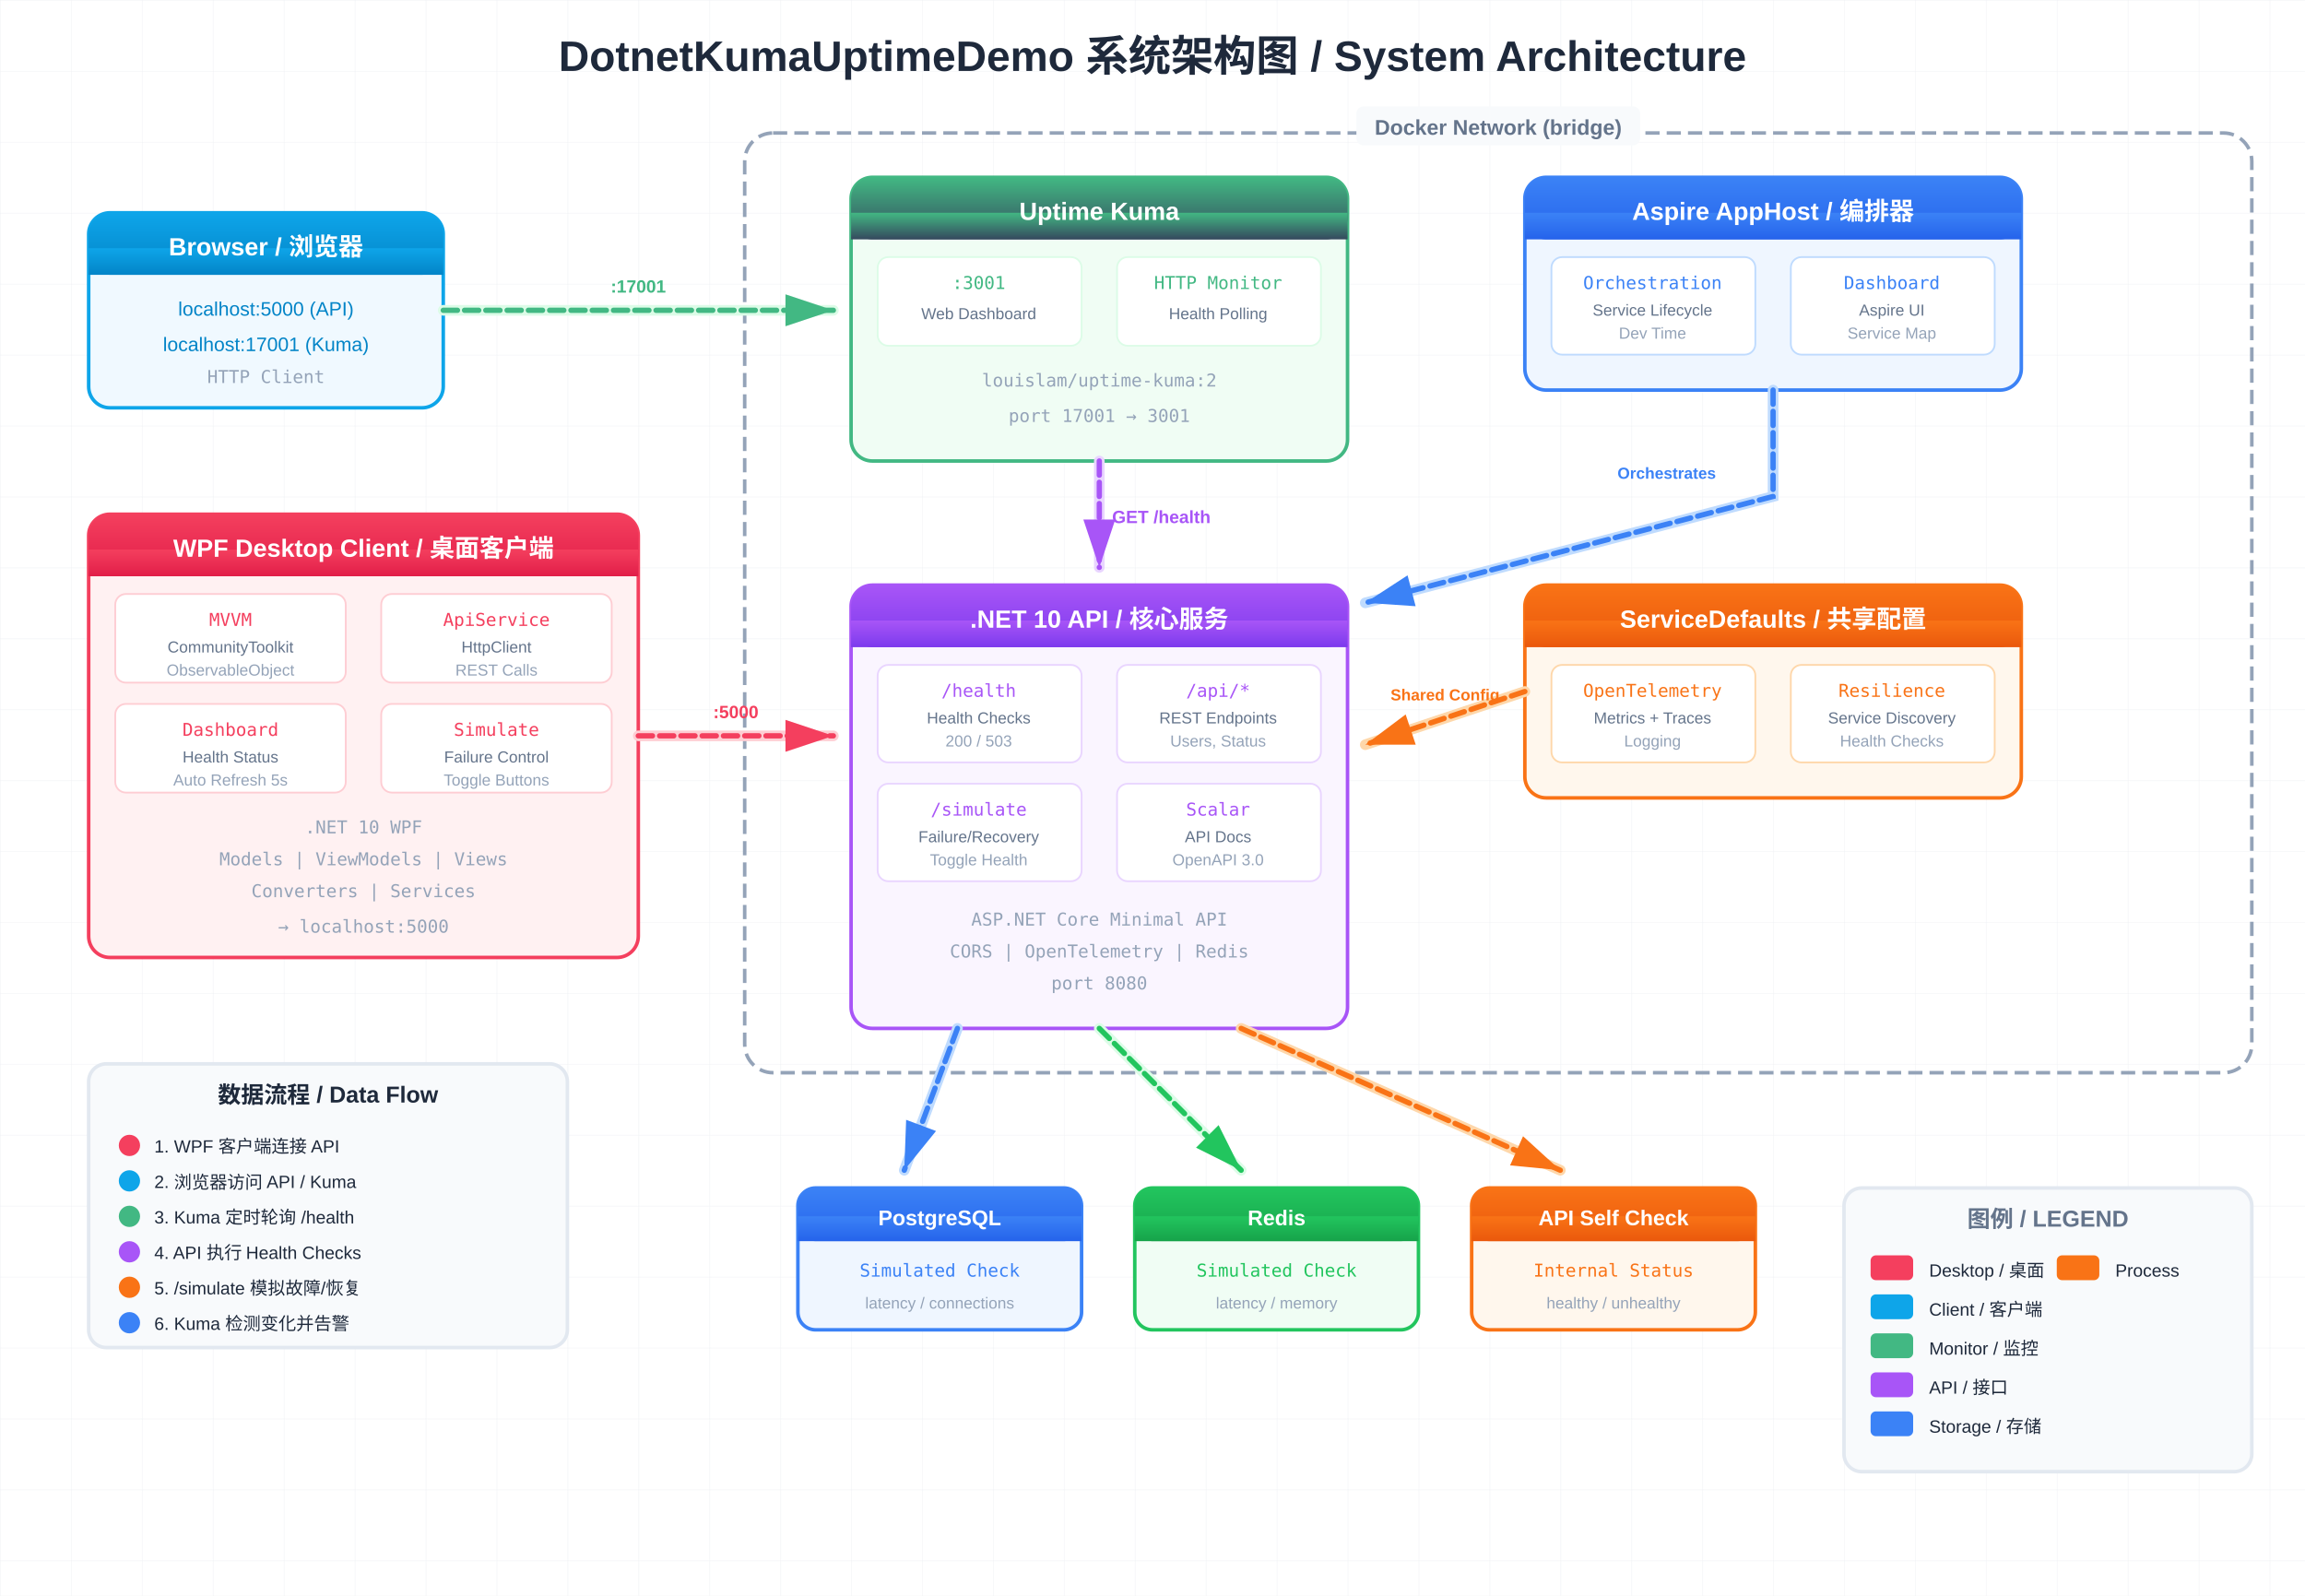
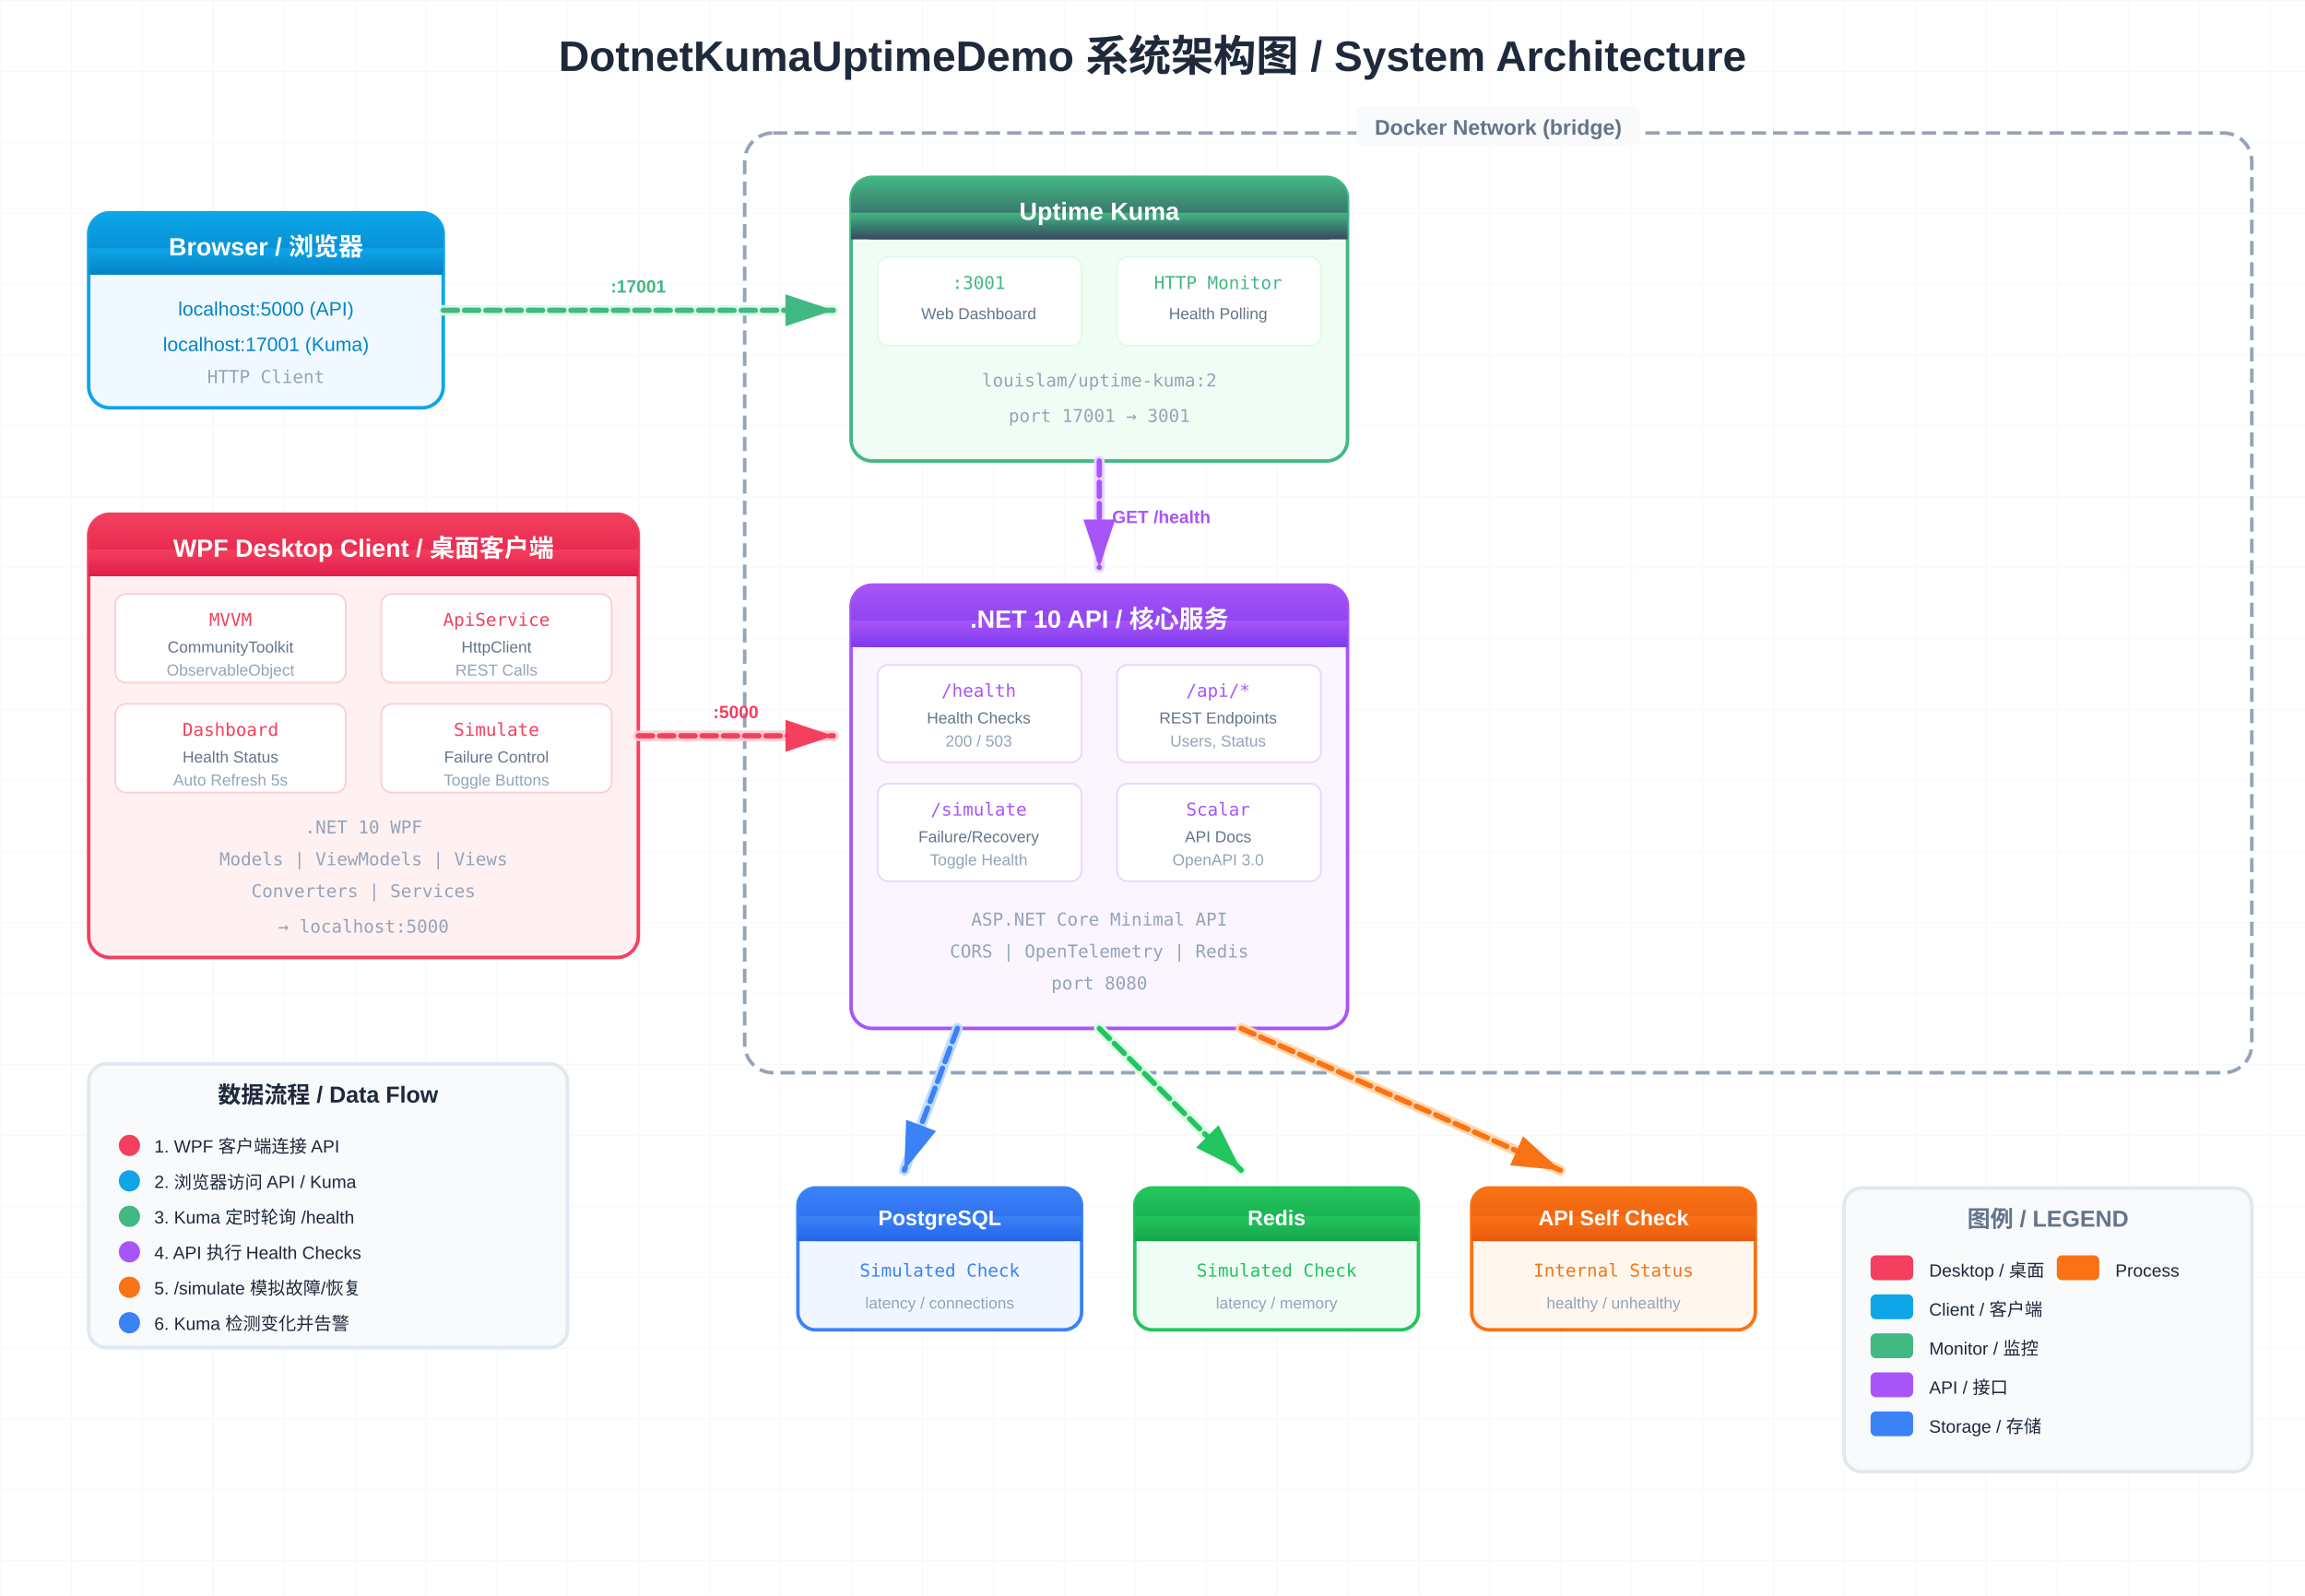
<svg xmlns="http://www.w3.org/2000/svg" viewBox="0 0 1300 900" width="1300" height="900">
  <defs>
    <linearGradient id="greenGradient" x1="0%" y1="0%" x2="0%" y2="100%">
      <stop offset="0%" style="stop-color:#22c55e;stop-opacity:1" />
      <stop offset="100%" style="stop-color:#16a34a;stop-opacity:1" />
    </linearGradient>
    <linearGradient id="orangeGradient" x1="0%" y1="0%" x2="0%" y2="100%">
      <stop offset="0%" style="stop-color:#f97316;stop-opacity:1" />
      <stop offset="100%" style="stop-color:#ea580c;stop-opacity:1" />
    </linearGradient>
    <linearGradient id="blueGradient" x1="0%" y1="0%" x2="0%" y2="100%">
      <stop offset="0%" style="stop-color:#3b82f6;stop-opacity:1" />
      <stop offset="100%" style="stop-color:#2563eb;stop-opacity:1" />
    </linearGradient>
    <linearGradient id="purpleGradient" x1="0%" y1="0%" x2="0%" y2="100%">
      <stop offset="0%" style="stop-color:#a855f7;stop-opacity:1" />
      <stop offset="100%" style="stop-color:#7c3aed;stop-opacity:1" />
    </linearGradient>
    <linearGradient id="tealGradient" x1="0%" y1="0%" x2="0%" y2="100%">
      <stop offset="0%" style="stop-color:#42b883;stop-opacity:1" />
      <stop offset="100%" style="stop-color:#35495e;stop-opacity:1" />
    </linearGradient>
    <linearGradient id="skyGradient" x1="0%" y1="0%" x2="0%" y2="100%">
      <stop offset="0%" style="stop-color:#0ea5e9;stop-opacity:1" />
      <stop offset="100%" style="stop-color:#0284c7;stop-opacity:1" />
    </linearGradient>
    <linearGradient id="roseGradient" x1="0%" y1="0%" x2="0%" y2="100%">
      <stop offset="0%" style="stop-color:#f43f5e;stop-opacity:1" />
      <stop offset="100%" style="stop-color:#e11d48;stop-opacity:1" />
    </linearGradient>
    <marker id="arrowGreen" markerWidth="10" markerHeight="10" refX="9" refY="3" orient="auto" markerUnits="strokeWidth">
      <path d="M0,0 L0,6 L9,3 z" fill="#22c55e" />
    </marker>
    <marker id="arrowOrange" markerWidth="10" markerHeight="10" refX="9" refY="3" orient="auto" markerUnits="strokeWidth">
      <path d="M0,0 L0,6 L9,3 z" fill="#f97316" />
    </marker>
    <marker id="arrowBlue" markerWidth="10" markerHeight="10" refX="9" refY="3" orient="auto" markerUnits="strokeWidth">
      <path d="M0,0 L0,6 L9,3 z" fill="#3b82f6" />
    </marker>
    <marker id="arrowPurple" markerWidth="10" markerHeight="10" refX="9" refY="3" orient="auto" markerUnits="strokeWidth">
      <path d="M0,0 L0,6 L9,3 z" fill="#a855f7" />
    </marker>
    <marker id="arrowTeal" markerWidth="10" markerHeight="10" refX="9" refY="3" orient="auto" markerUnits="strokeWidth">
      <path d="M0,0 L0,6 L9,3 z" fill="#42b883" />
    </marker>
    <marker id="arrowSky" markerWidth="10" markerHeight="10" refX="9" refY="3" orient="auto" markerUnits="strokeWidth">
      <path d="M0,0 L0,6 L9,3 z" fill="#0ea5e9" />
    </marker>
    <marker id="arrowRose" markerWidth="10" markerHeight="10" refX="9" refY="3" orient="auto" markerUnits="strokeWidth">
      <path d="M0,0 L0,6 L9,3 z" fill="#f43f5e" />
    </marker>
  </defs>
  <style>
    .flow-line-green { stroke-dasharray: 8, 4; animation: dash-flow-green 0.5s linear infinite; }
    .flow-line-orange { stroke-dasharray: 8, 4; animation: dash-flow-orange 0.5s linear infinite; }
    .flow-line-blue { stroke-dasharray: 8, 4; animation: dash-flow-blue 0.5s linear infinite; }
    .flow-line-purple { stroke-dasharray: 8, 4; animation: dash-flow-purple 0.5s linear infinite; }
    .flow-line-teal { stroke-dasharray: 8, 4; animation: dash-flow-teal 0.5s linear infinite; }
    .flow-line-sky { stroke-dasharray: 8, 4; animation: dash-flow-sky 0.5s linear infinite; }
    .flow-line-rose { stroke-dasharray: 8, 4; animation: dash-flow-rose 0.5s linear infinite; }

    @keyframes dash-flow-green { to { stroke-dashoffset: -12; } }
    @keyframes dash-flow-orange { to { stroke-dashoffset: -12; } }
    @keyframes dash-flow-blue { to { stroke-dashoffset: -12; } }
    @keyframes dash-flow-purple { to { stroke-dashoffset: -12; } }
    @keyframes dash-flow-teal { to { stroke-dashoffset: -12; } }
    @keyframes dash-flow-sky { to { stroke-dashoffset: -12; } }
    @keyframes dash-flow-rose { to { stroke-dashoffset: -12; } }
  </style>
  <rect width="1300" height="900" fill="#ffffff" />
  <g opacity="0.15">
    <pattern id="grid" width="40" height="40" patternUnits="userSpaceOnUse">
      <path d="M 40 0 L 0 0 0 40" fill="none" stroke="#94a3b8" stroke-width="0.5" />
    </pattern>
    <rect width="1300" height="900" fill="url(#grid)" />
  </g>
  <g transform="translate(650, 40)">
    <text x="0" y="0" text-anchor="middle" font-family="Arial, sans-serif" font-size="24" font-weight="bold" fill="#1e293b">DotnetKumaUptimeDemo 系统架构图 / System Architecture</text>
  </g>
  <rect x="420" y="75" width="850" height="530" rx="16" fill="none" stroke="#94a3b8" stroke-width="2" stroke-dasharray="8,4" />
  <g transform="translate(845, 72)">
    <rect x="-80" y="-12" width="160" height="22" rx="4" fill="#f8fafc" />
    <text x="0" y="4" text-anchor="middle" font-family="Arial, sans-serif" font-size="12" fill="#64748b" font-weight="bold">Docker Network (bridge)</text>
  </g>
  <g transform="translate(50, 120)">
    <rect x="0" y="0" width="200" height="110" rx="12" fill="#f0f9ff" stroke="#0ea5e9" stroke-width="2" />
    <rect x="0" y="0" width="200" height="35" rx="12" fill="url(#skyGradient)" />
    <rect x="0" y="20" width="200" height="15" fill="url(#skyGradient)" />
    <text x="100" y="24" text-anchor="middle" font-family="Arial, sans-serif" font-size="14" font-weight="bold" fill="#ffffff">Browser / 浏览器</text>
    <text x="100" y="58" text-anchor="middle" font-family="Arial, sans-serif" font-size="11" fill="#0284c7">localhost:5000 (API)</text>
    <text x="100" y="78" text-anchor="middle" font-family="Arial, sans-serif" font-size="11" fill="#0284c7">localhost:17001 (Kuma)</text>
    <text x="100" y="96" text-anchor="middle" font-family="monospace" font-size="10" fill="#94a3b8">HTTP Client</text>
  </g>
  <g transform="translate(50, 290)">
    <rect x="0" y="0" width="310" height="250" rx="12" fill="#fff1f2" stroke="#f43f5e" stroke-width="2" />
    <rect x="0" y="0" width="310" height="35" rx="12" fill="url(#roseGradient)" />
    <rect x="0" y="20" width="310" height="15" fill="url(#roseGradient)" />
    <text x="155" y="24" text-anchor="middle" font-family="Arial, sans-serif" font-size="14" font-weight="bold" fill="#ffffff">WPF Desktop Client / 桌面客户端</text>
    <g transform="translate(15, 45)">
      <rect x="0" y="0" width="130" height="50" rx="6" fill="#ffffff" stroke="#fecdd3" stroke-width="1" />
      <text x="65" y="18" text-anchor="middle" font-family="monospace" font-size="10" fill="#f43f5e">MVVM</text>
      <text x="65" y="33" text-anchor="middle" font-family="Arial, sans-serif" font-size="9" fill="#64748b">CommunityToolkit</text>
      <text x="65" y="46" text-anchor="middle" font-family="Arial, sans-serif" font-size="9" fill="#94a3b8">ObservableObject</text>
    </g>
    <g transform="translate(165, 45)">
      <rect x="0" y="0" width="130" height="50" rx="6" fill="#ffffff" stroke="#fecdd3" stroke-width="1" />
      <text x="65" y="18" text-anchor="middle" font-family="monospace" font-size="10" fill="#f43f5e">ApiService</text>
      <text x="65" y="33" text-anchor="middle" font-family="Arial, sans-serif" font-size="9" fill="#64748b">HttpClient</text>
      <text x="65" y="46" text-anchor="middle" font-family="Arial, sans-serif" font-size="9" fill="#94a3b8">REST Calls</text>
    </g>
    <g transform="translate(15, 107)">
      <rect x="0" y="0" width="130" height="50" rx="6" fill="#ffffff" stroke="#fecdd3" stroke-width="1" />
      <text x="65" y="18" text-anchor="middle" font-family="monospace" font-size="10" fill="#f43f5e">Dashboard</text>
      <text x="65" y="33" text-anchor="middle" font-family="Arial, sans-serif" font-size="9" fill="#64748b">Health Status</text>
      <text x="65" y="46" text-anchor="middle" font-family="Arial, sans-serif" font-size="9" fill="#94a3b8">Auto Refresh 5s</text>
    </g>
    <g transform="translate(165, 107)">
      <rect x="0" y="0" width="130" height="50" rx="6" fill="#ffffff" stroke="#fecdd3" stroke-width="1" />
      <text x="65" y="18" text-anchor="middle" font-family="monospace" font-size="10" fill="#f43f5e">Simulate</text>
      <text x="65" y="33" text-anchor="middle" font-family="Arial, sans-serif" font-size="9" fill="#64748b">Failure Control</text>
      <text x="65" y="46" text-anchor="middle" font-family="Arial, sans-serif" font-size="9" fill="#94a3b8">Toggle Buttons</text>
    </g>
    <text x="155" y="180" text-anchor="middle" font-family="monospace" font-size="10" fill="#94a3b8">.NET 10 WPF</text>
    <text x="155" y="198" text-anchor="middle" font-family="monospace" font-size="10" fill="#94a3b8">Models | ViewModels | Views</text>
    <text x="155" y="216" text-anchor="middle" font-family="monospace" font-size="10" fill="#94a3b8">Converters | Services</text>
    <text x="155" y="236" text-anchor="middle" font-family="monospace" font-size="10" fill="#94a3b8">→ localhost:5000</text>
  </g>
  <g transform="translate(480, 100)">
    <rect x="0" y="0" width="280" height="160" rx="12" fill="#f0fdf4" stroke="#42b883" stroke-width="2" />
    <rect x="0" y="0" width="280" height="35" rx="12" fill="url(#tealGradient)" />
    <rect x="0" y="20" width="280" height="15" fill="url(#tealGradient)" />
    <text x="140" y="24" text-anchor="middle" font-family="Arial, sans-serif" font-size="14" font-weight="bold" fill="#ffffff">Uptime Kuma</text>
    <g transform="translate(15, 45)">
      <rect x="0" y="0" width="115" height="50" rx="6" fill="#ffffff" stroke="#dcfce7" stroke-width="1" />
      <text x="57" y="18" text-anchor="middle" font-family="monospace" font-size="10" fill="#42b883">:3001</text>
      <text x="57" y="35" text-anchor="middle" font-family="Arial, sans-serif" font-size="9" fill="#64748b">Web Dashboard</text>
    </g>
    <g transform="translate(150, 45)">
      <rect x="0" y="0" width="115" height="50" rx="6" fill="#ffffff" stroke="#dcfce7" stroke-width="1" />
      <text x="57" y="18" text-anchor="middle" font-family="monospace" font-size="10" fill="#42b883">HTTP Monitor</text>
      <text x="57" y="35" text-anchor="middle" font-family="Arial, sans-serif" font-size="9" fill="#64748b">Health Polling</text>
    </g>
    <text x="140" y="118" text-anchor="middle" font-family="monospace" font-size="10" fill="#94a3b8">louislam/uptime-kuma:2</text>
    <text x="140" y="138" text-anchor="middle" font-family="monospace" font-size="10" fill="#94a3b8">port 17001 → 3001</text>
  </g>
  <g transform="translate(480, 330)">
    <rect x="0" y="0" width="280" height="250" rx="12" fill="#faf5ff" stroke="#a855f7" stroke-width="2" />
    <rect x="0" y="0" width="280" height="35" rx="12" fill="url(#purpleGradient)" />
    <rect x="0" y="20" width="280" height="15" fill="url(#purpleGradient)" />
    <text x="140" y="24" text-anchor="middle" font-family="Arial, sans-serif" font-size="14" font-weight="bold" fill="#ffffff">.NET 10 API / 核心服务</text>
    <g transform="translate(15, 45)">
      <rect x="0" y="0" width="115" height="55" rx="6" fill="#ffffff" stroke="#e9d5ff" stroke-width="1" />
      <text x="57" y="18" text-anchor="middle" font-family="monospace" font-size="10" fill="#a855f7">/health</text>
      <text x="57" y="33" text-anchor="middle" font-family="Arial, sans-serif" font-size="9" fill="#64748b">Health Checks</text>
      <text x="57" y="46" text-anchor="middle" font-family="Arial, sans-serif" font-size="9" fill="#94a3b8">200 / 503</text>
    </g>
    <g transform="translate(150, 45)">
      <rect x="0" y="0" width="115" height="55" rx="6" fill="#ffffff" stroke="#e9d5ff" stroke-width="1" />
      <text x="57" y="18" text-anchor="middle" font-family="monospace" font-size="10" fill="#a855f7">/api/*</text>
      <text x="57" y="33" text-anchor="middle" font-family="Arial, sans-serif" font-size="9" fill="#64748b">REST Endpoints</text>
      <text x="57" y="46" text-anchor="middle" font-family="Arial, sans-serif" font-size="9" fill="#94a3b8">Users, Status</text>
    </g>
    <g transform="translate(15, 112)">
      <rect x="0" y="0" width="115" height="55" rx="6" fill="#ffffff" stroke="#e9d5ff" stroke-width="1" />
      <text x="57" y="18" text-anchor="middle" font-family="monospace" font-size="10" fill="#a855f7">/simulate</text>
      <text x="57" y="33" text-anchor="middle" font-family="Arial, sans-serif" font-size="9" fill="#64748b">Failure/Recovery</text>
      <text x="57" y="46" text-anchor="middle" font-family="Arial, sans-serif" font-size="9" fill="#94a3b8">Toggle Health</text>
    </g>
    <g transform="translate(150, 112)">
      <rect x="0" y="0" width="115" height="55" rx="6" fill="#ffffff" stroke="#e9d5ff" stroke-width="1" />
      <text x="57" y="18" text-anchor="middle" font-family="monospace" font-size="10" fill="#a855f7">Scalar</text>
      <text x="57" y="33" text-anchor="middle" font-family="Arial, sans-serif" font-size="9" fill="#64748b">API Docs</text>
      <text x="57" y="46" text-anchor="middle" font-family="Arial, sans-serif" font-size="9" fill="#94a3b8">OpenAPI 3.0</text>
    </g>
    <text x="140" y="192" text-anchor="middle" font-family="monospace" font-size="10" fill="#94a3b8">ASP.NET Core Minimal API</text>
    <text x="140" y="210" text-anchor="middle" font-family="monospace" font-size="10" fill="#94a3b8">CORS | OpenTelemetry | Redis</text>
    <text x="140" y="228" text-anchor="middle" font-family="monospace" font-size="10" fill="#94a3b8">port 8080</text>
  </g>
-   <g transform="translate(860, 330)">
-     <rect x="0" y="0" width="280" height="120" rx="12" fill="#fff7ed" stroke="#f97316" stroke-width="2" />
-     <rect x="0" y="0" width="280" height="35" rx="12" fill="url(#orangeGradient)" />
-     <rect x="0" y="20" width="280" height="15" fill="url(#orangeGradient)" />
-     <text x="140" y="24" text-anchor="middle" font-family="Arial, sans-serif" font-size="14" font-weight="bold" fill="#ffffff">ServiceDefaults / 共享配置</text>
-     <g transform="translate(15, 45)">
-       <rect x="0" y="0" width="115" height="55" rx="6" fill="#ffffff" stroke="#fed7aa" stroke-width="1" />
-       <text x="57" y="18" text-anchor="middle" font-family="monospace" font-size="10" fill="#f97316">OpenTelemetry</text>
-       <text x="57" y="33" text-anchor="middle" font-family="Arial, sans-serif" font-size="9" fill="#64748b">Metrics + Traces</text>
-       <text x="57" y="46" text-anchor="middle" font-family="Arial, sans-serif" font-size="9" fill="#94a3b8">Logging</text>
-     </g>
-     <g transform="translate(150, 45)">
-       <rect x="0" y="0" width="115" height="55" rx="6" fill="#ffffff" stroke="#fed7aa" stroke-width="1" />
-       <text x="57" y="18" text-anchor="middle" font-family="monospace" font-size="10" fill="#f97316">Resilience</text>
-       <text x="57" y="33" text-anchor="middle" font-family="Arial, sans-serif" font-size="9" fill="#64748b">Service Discovery</text>
-       <text x="57" y="46" text-anchor="middle" font-family="Arial, sans-serif" font-size="9" fill="#94a3b8">Health Checks</text>
-     </g>
-   </g>
-   <g transform="translate(860, 100)">
-     <rect x="0" y="0" width="280" height="120" rx="12" fill="#eff6ff" stroke="#3b82f6" stroke-width="2" />
-     <rect x="0" y="0" width="280" height="35" rx="12" fill="url(#blueGradient)" />
-     <rect x="0" y="20" width="280" height="15" fill="url(#blueGradient)" />
-     <text x="140" y="24" text-anchor="middle" font-family="Arial, sans-serif" font-size="14" font-weight="bold" fill="#ffffff">Aspire AppHost / 编排器</text>
-     <g transform="translate(15, 45)">
-       <rect x="0" y="0" width="115" height="55" rx="6" fill="#ffffff" stroke="#bfdbfe" stroke-width="1" />
-       <text x="57" y="18" text-anchor="middle" font-family="monospace" font-size="10" fill="#3b82f6">Orchestration</text>
-       <text x="57" y="33" text-anchor="middle" font-family="Arial, sans-serif" font-size="9" fill="#64748b">Service Lifecycle</text>
-       <text x="57" y="46" text-anchor="middle" font-family="Arial, sans-serif" font-size="9" fill="#94a3b8">Dev Time</text>
-     </g>
-     <g transform="translate(150, 45)">
-       <rect x="0" y="0" width="115" height="55" rx="6" fill="#ffffff" stroke="#bfdbfe" stroke-width="1" />
-       <text x="57" y="18" text-anchor="middle" font-family="monospace" font-size="10" fill="#3b82f6">Dashboard</text>
-       <text x="57" y="33" text-anchor="middle" font-family="Arial, sans-serif" font-size="9" fill="#64748b">Aspire UI</text>
-       <text x="57" y="46" text-anchor="middle" font-family="Arial, sans-serif" font-size="9" fill="#94a3b8">Service Map</text>
-     </g>
-   </g>
  <g transform="translate(450, 670)">
    <rect x="0" y="0" width="160" height="80" rx="10" fill="#eff6ff" stroke="#3b82f6" stroke-width="2" />
    <rect x="0" y="0" width="160" height="30" rx="10" fill="url(#blueGradient)" />
    <rect x="0" y="16" width="160" height="14" fill="url(#blueGradient)" />
    <text x="80" y="21" text-anchor="middle" font-family="Arial, sans-serif" font-size="12" font-weight="bold" fill="#ffffff">PostgreSQL</text>
    <text x="80" y="50" text-anchor="middle" font-family="monospace" font-size="10" fill="#3b82f6">Simulated Check</text>
    <text x="80" y="68" text-anchor="middle" font-family="Arial, sans-serif" font-size="9" fill="#94a3b8">latency / connections</text>
  </g>
  <g transform="translate(640, 670)">
    <rect x="0" y="0" width="160" height="80" rx="10" fill="#f0fdf4" stroke="#22c55e" stroke-width="2" />
    <rect x="0" y="0" width="160" height="30" rx="10" fill="url(#greenGradient)" />
    <rect x="0" y="16" width="160" height="14" fill="url(#greenGradient)" />
    <text x="80" y="21" text-anchor="middle" font-family="Arial, sans-serif" font-size="12" font-weight="bold" fill="#ffffff">Redis</text>
    <text x="80" y="50" text-anchor="middle" font-family="monospace" font-size="10" fill="#22c55e">Simulated Check</text>
    <text x="80" y="68" text-anchor="middle" font-family="Arial, sans-serif" font-size="9" fill="#94a3b8">latency / memory</text>
  </g>
  <g transform="translate(830, 670)">
    <rect x="0" y="0" width="160" height="80" rx="10" fill="#fff7ed" stroke="#f97316" stroke-width="2" />
    <rect x="0" y="0" width="160" height="30" rx="10" fill="url(#orangeGradient)" />
    <rect x="0" y="16" width="160" height="14" fill="url(#orangeGradient)" />
    <text x="80" y="21" text-anchor="middle" font-family="Arial, sans-serif" font-size="12" font-weight="bold" fill="#ffffff">API Self Check</text>
    <text x="80" y="50" text-anchor="middle" font-family="monospace" font-size="10" fill="#f97316">Internal Status</text>
    <text x="80" y="68" text-anchor="middle" font-family="Arial, sans-serif" font-size="9" fill="#94a3b8">healthy / unhealthy</text>
  </g>
  <path d="M 250 175 L 470 175" stroke="#dcfce7" stroke-width="6" fill="none" stroke-linecap="round" />
  <path d="M 250 175 L 470 175" class="flow-line-teal" stroke="#42b883" stroke-width="3" fill="none" marker-end="url(#arrowTeal)" stroke-linecap="round" />
  <text x="360" y="165" text-anchor="middle" font-family="Arial, sans-serif" font-size="10" font-weight="bold" fill="#42b883">:17001</text>
  <path d="M 360 415 L 470 415" stroke="#fecdd3" stroke-width="6" fill="none" stroke-linecap="round" />
  <path d="M 360 415 L 470 415" class="flow-line-rose" stroke="#f43f5e" stroke-width="3" fill="none" marker-end="url(#arrowRose)" stroke-linecap="round" />
  <text x="415" y="405" text-anchor="middle" font-family="Arial, sans-serif" font-size="10" font-weight="bold" fill="#f43f5e">:5000</text>
  <path d="M 620 260 L 620 320" stroke="#e9d5ff" stroke-width="6" fill="none" stroke-linecap="round" />
  <path d="M 620 260 L 620 320" class="flow-line-purple" stroke="#a855f7" stroke-width="3" fill="none" marker-end="url(#arrowPurple)" stroke-linecap="round" />
  <text x="655" y="295" text-anchor="middle" font-family="Arial, sans-serif" font-size="10" font-weight="bold" fill="#a855f7">GET /health</text>
  <path d="M 540 580 L 510 660" stroke="#bfdbfe" stroke-width="6" fill="none" stroke-linecap="round" />
  <path d="M 540 580 L 510 660" class="flow-line-blue" stroke="#3b82f6" stroke-width="3" fill="none" marker-end="url(#arrowBlue)" stroke-linecap="round" />
  <path d="M 620 580 L 700 660" stroke="#dcfce7" stroke-width="6" fill="none" stroke-linecap="round" />
  <path d="M 620 580 L 700 660" class="flow-line-green" stroke="#22c55e" stroke-width="3" fill="none" marker-end="url(#arrowGreen)" stroke-linecap="round" />
  <path d="M 700 580 L 880 660" stroke="#fed7aa" stroke-width="6" fill="none" stroke-linecap="round" />
  <path d="M 700 580 L 880 660" class="flow-line-orange" stroke="#f97316" stroke-width="3" fill="none" marker-end="url(#arrowOrange)" stroke-linecap="round" />
-   <path d="M 860 390 L 770 420" stroke="#fed7aa" stroke-width="6" fill="none" stroke-linecap="round" />
-   <path d="M 860 390 L 770 420" class="flow-line-orange" stroke="#f97316" stroke-width="3" fill="none" marker-end="url(#arrowOrange)" stroke-linecap="round" />
-   <text x="815" y="395" text-anchor="middle" font-family="Arial, sans-serif" font-size="9" font-weight="bold" fill="#f97316">Shared Config</text>
-   <path d="M 1000 220 L 1000 280 L 770 340" stroke="#bfdbfe" stroke-width="6" fill="none" stroke-linecap="round" />
-   <path d="M 1000 220 L 1000 280 L 770 340" class="flow-line-blue" stroke="#3b82f6" stroke-width="3" fill="none" marker-end="url(#arrowBlue)" stroke-linecap="round" />
-   <text x="940" y="270" text-anchor="middle" font-family="Arial, sans-serif" font-size="9" font-weight="bold" fill="#3b82f6">Orchestrates</text>
  <g transform="translate(50, 600)">
    <rect x="0" y="0" width="270" height="160" rx="10" fill="#f8fafc" stroke="#e2e8f0" stroke-width="2" />
    <text x="135" y="22" text-anchor="middle" font-family="Arial, sans-serif" font-size="13" font-weight="bold" fill="#1e293b">数据流程 / Data Flow</text>
    <g transform="translate(15, 38)">
      <circle cx="8" cy="8" r="6" fill="#f43f5e" />
      <text x="22" y="12" font-family="Arial, sans-serif" font-size="10" fill="#1e293b">1. WPF 客户端连接 API</text>
    </g>
    <g transform="translate(15, 58)">
      <circle cx="8" cy="8" r="6" fill="#0ea5e9" />
      <text x="22" y="12" font-family="Arial, sans-serif" font-size="10" fill="#1e293b">2. 浏览器访问 API / Kuma</text>
    </g>
    <g transform="translate(15, 78)">
      <circle cx="8" cy="8" r="6" fill="#42b883" />
      <text x="22" y="12" font-family="Arial, sans-serif" font-size="10" fill="#1e293b">3. Kuma 定时轮询 /health</text>
    </g>
    <g transform="translate(15, 98)">
      <circle cx="8" cy="8" r="6" fill="#a855f7" />
      <text x="22" y="12" font-family="Arial, sans-serif" font-size="10" fill="#1e293b">4. API 执行 Health Checks</text>
    </g>
    <g transform="translate(15, 118)">
      <circle cx="8" cy="8" r="6" fill="#f97316" />
      <text x="22" y="12" font-family="Arial, sans-serif" font-size="10" fill="#1e293b">5. /simulate 模拟故障/恢复</text>
    </g>
    <g transform="translate(15, 138)">
      <circle cx="8" cy="8" r="6" fill="#3b82f6" />
      <text x="22" y="12" font-family="Arial, sans-serif" font-size="10" fill="#1e293b">6. Kuma 检测变化并告警</text>
    </g>
  </g>
  <g transform="translate(1040, 670)">
    <rect x="0" y="0" width="230" height="160" rx="10" fill="#f8fafc" stroke="#e2e8f0" stroke-width="2" />
    <text x="115" y="22" text-anchor="middle" font-family="Arial, sans-serif" font-size="13" font-weight="bold" fill="#64748b">图例 / LEGEND</text>
    <rect x="15" y="38" width="24" height="14" rx="3" fill="#f43f5e" />
    <text x="48" y="50" font-family="Arial, sans-serif" font-size="10" fill="#1e293b">Desktop / 桌面</text>
    <rect x="15" y="60" width="24" height="14" rx="3" fill="#0ea5e9" />
    <text x="48" y="72" font-family="Arial, sans-serif" font-size="10" fill="#1e293b">Client / 客户端</text>
    <rect x="15" y="82" width="24" height="14" rx="3" fill="#42b883" />
    <text x="48" y="94" font-family="Arial, sans-serif" font-size="10" fill="#1e293b">Monitor / 监控</text>
    <rect x="15" y="104" width="24" height="14" rx="3" fill="#a855f7" />
    <text x="48" y="116" font-family="Arial, sans-serif" font-size="10" fill="#1e293b">API / 接口</text>
    <rect x="15" y="126" width="24" height="14" rx="3" fill="#3b82f6" />
    <text x="48" y="138" font-family="Arial, sans-serif" font-size="10" fill="#1e293b">Storage / 存储</text>
    <rect x="120" y="38" width="24" height="14" rx="3" fill="#f97316" />
    <text x="153" y="50" font-family="Arial, sans-serif" font-size="10" fill="#1e293b">Process</text>
  </g>
</svg>
